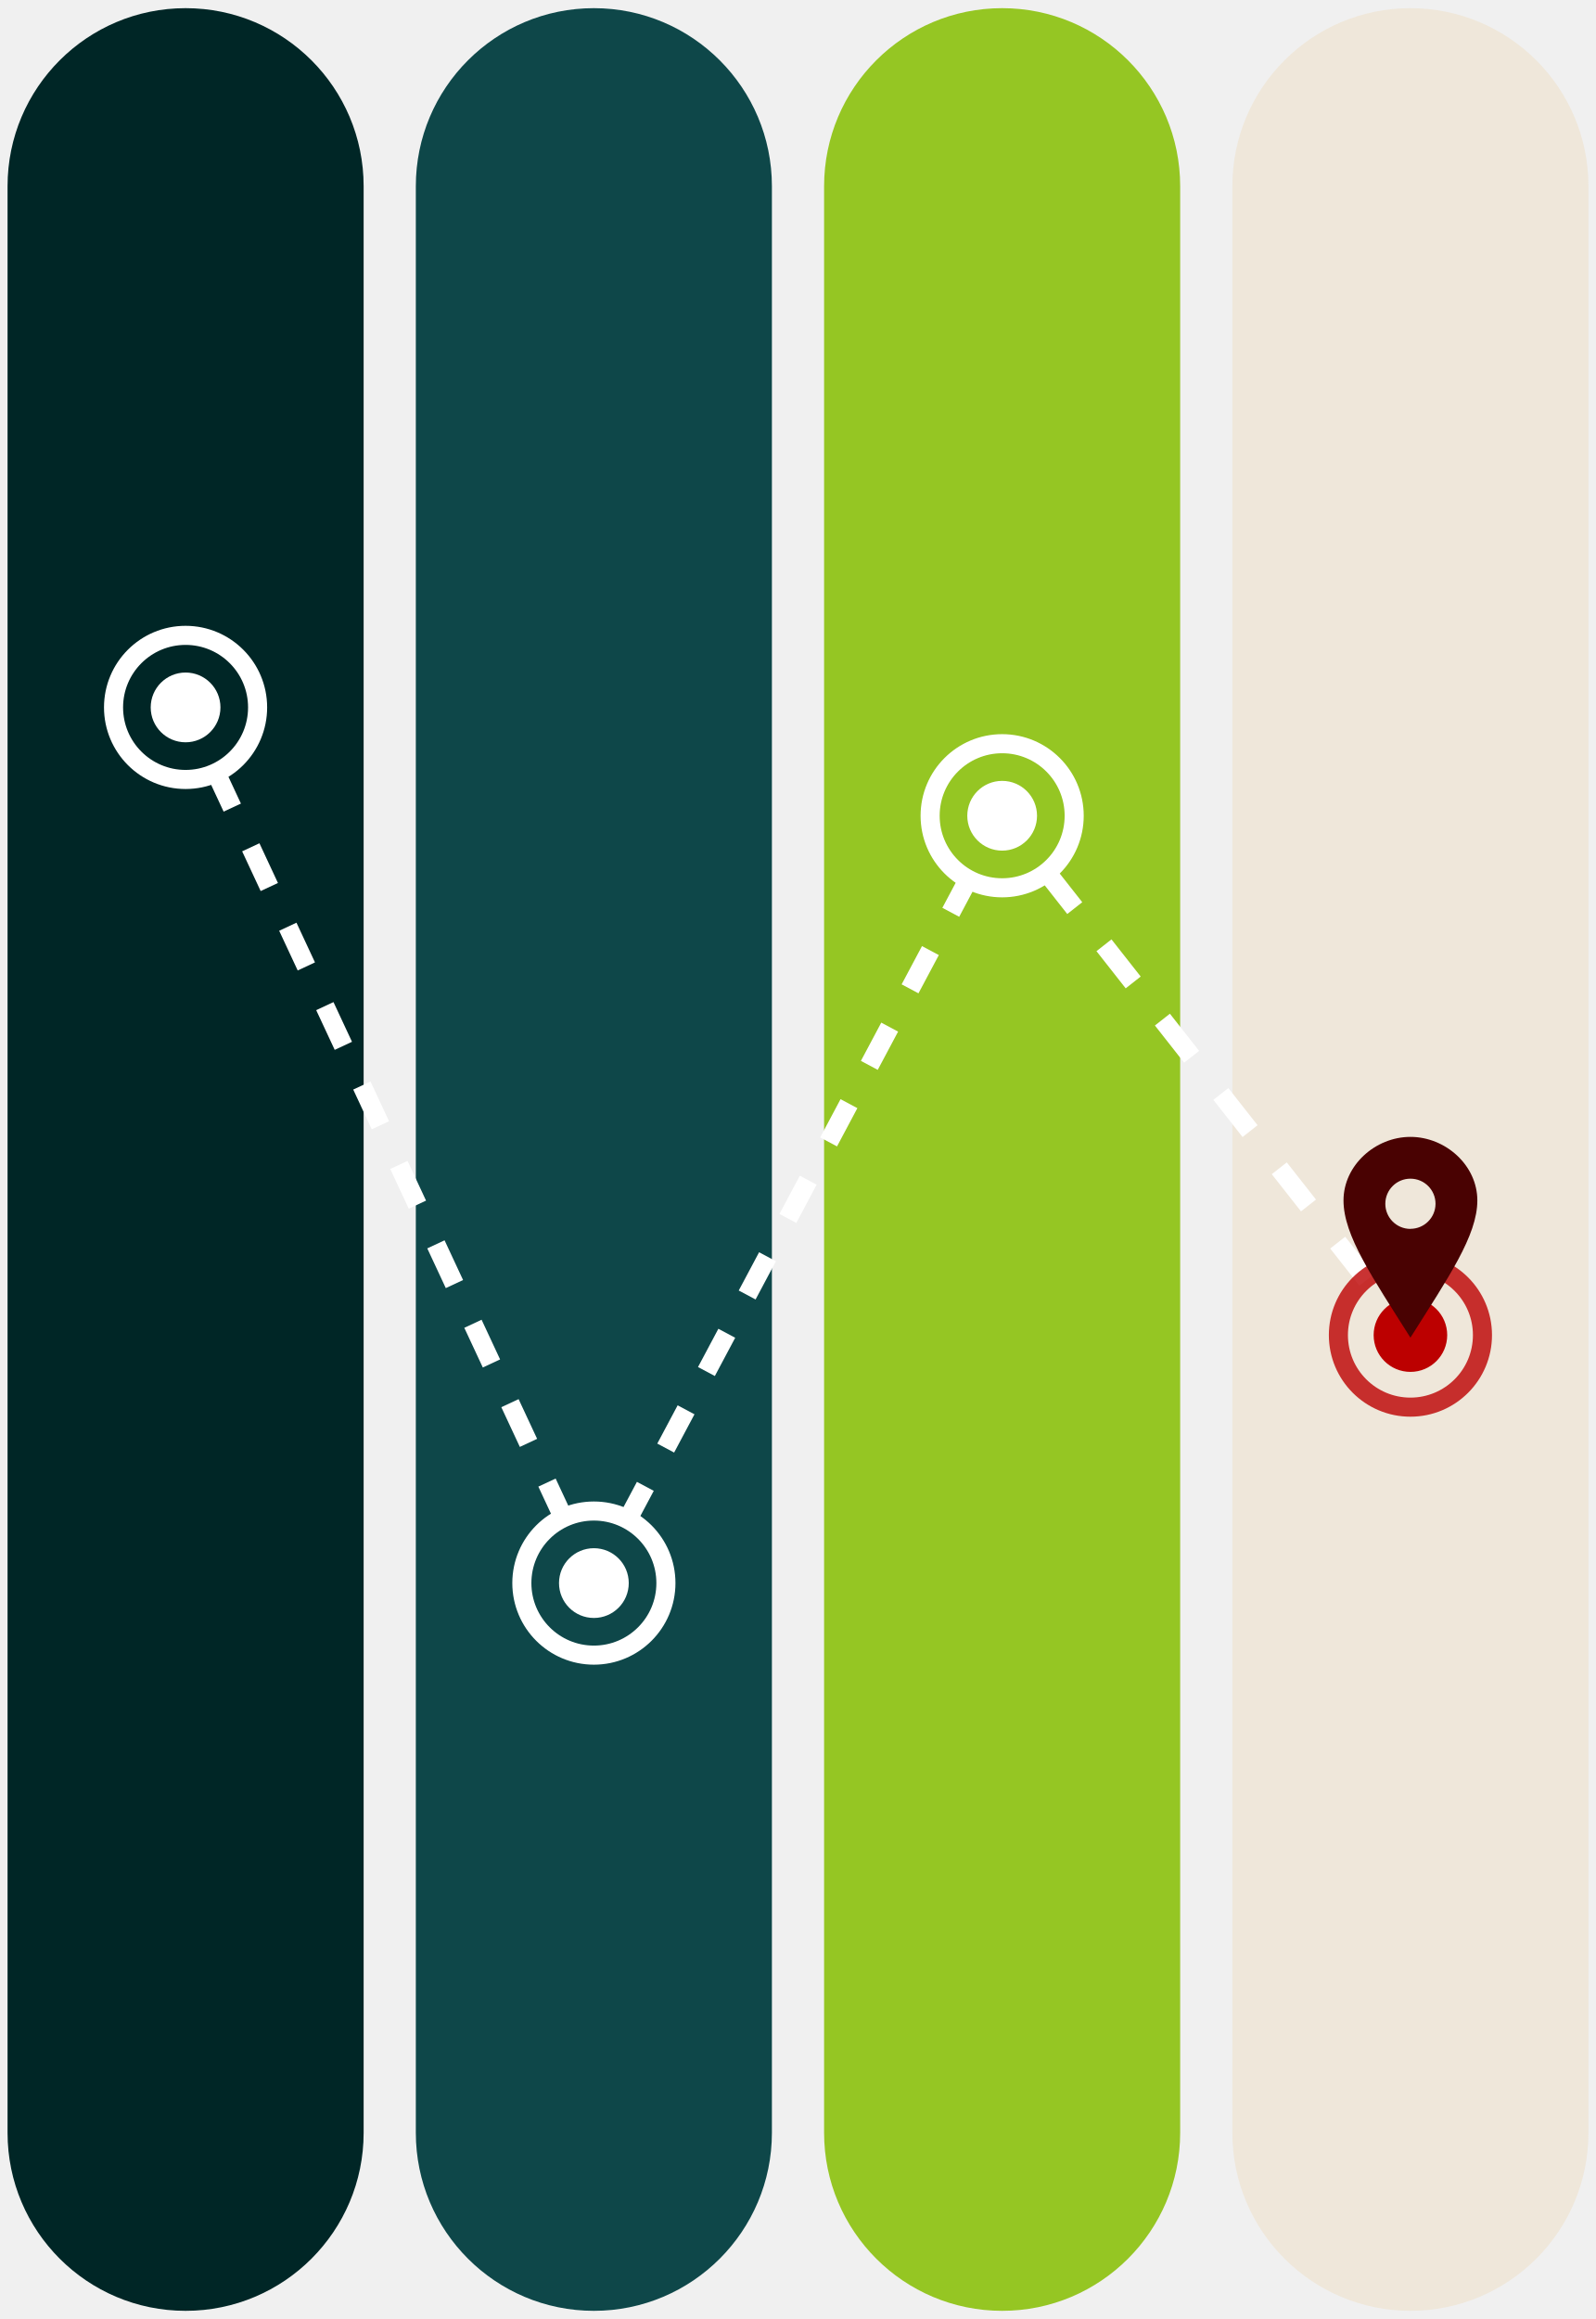
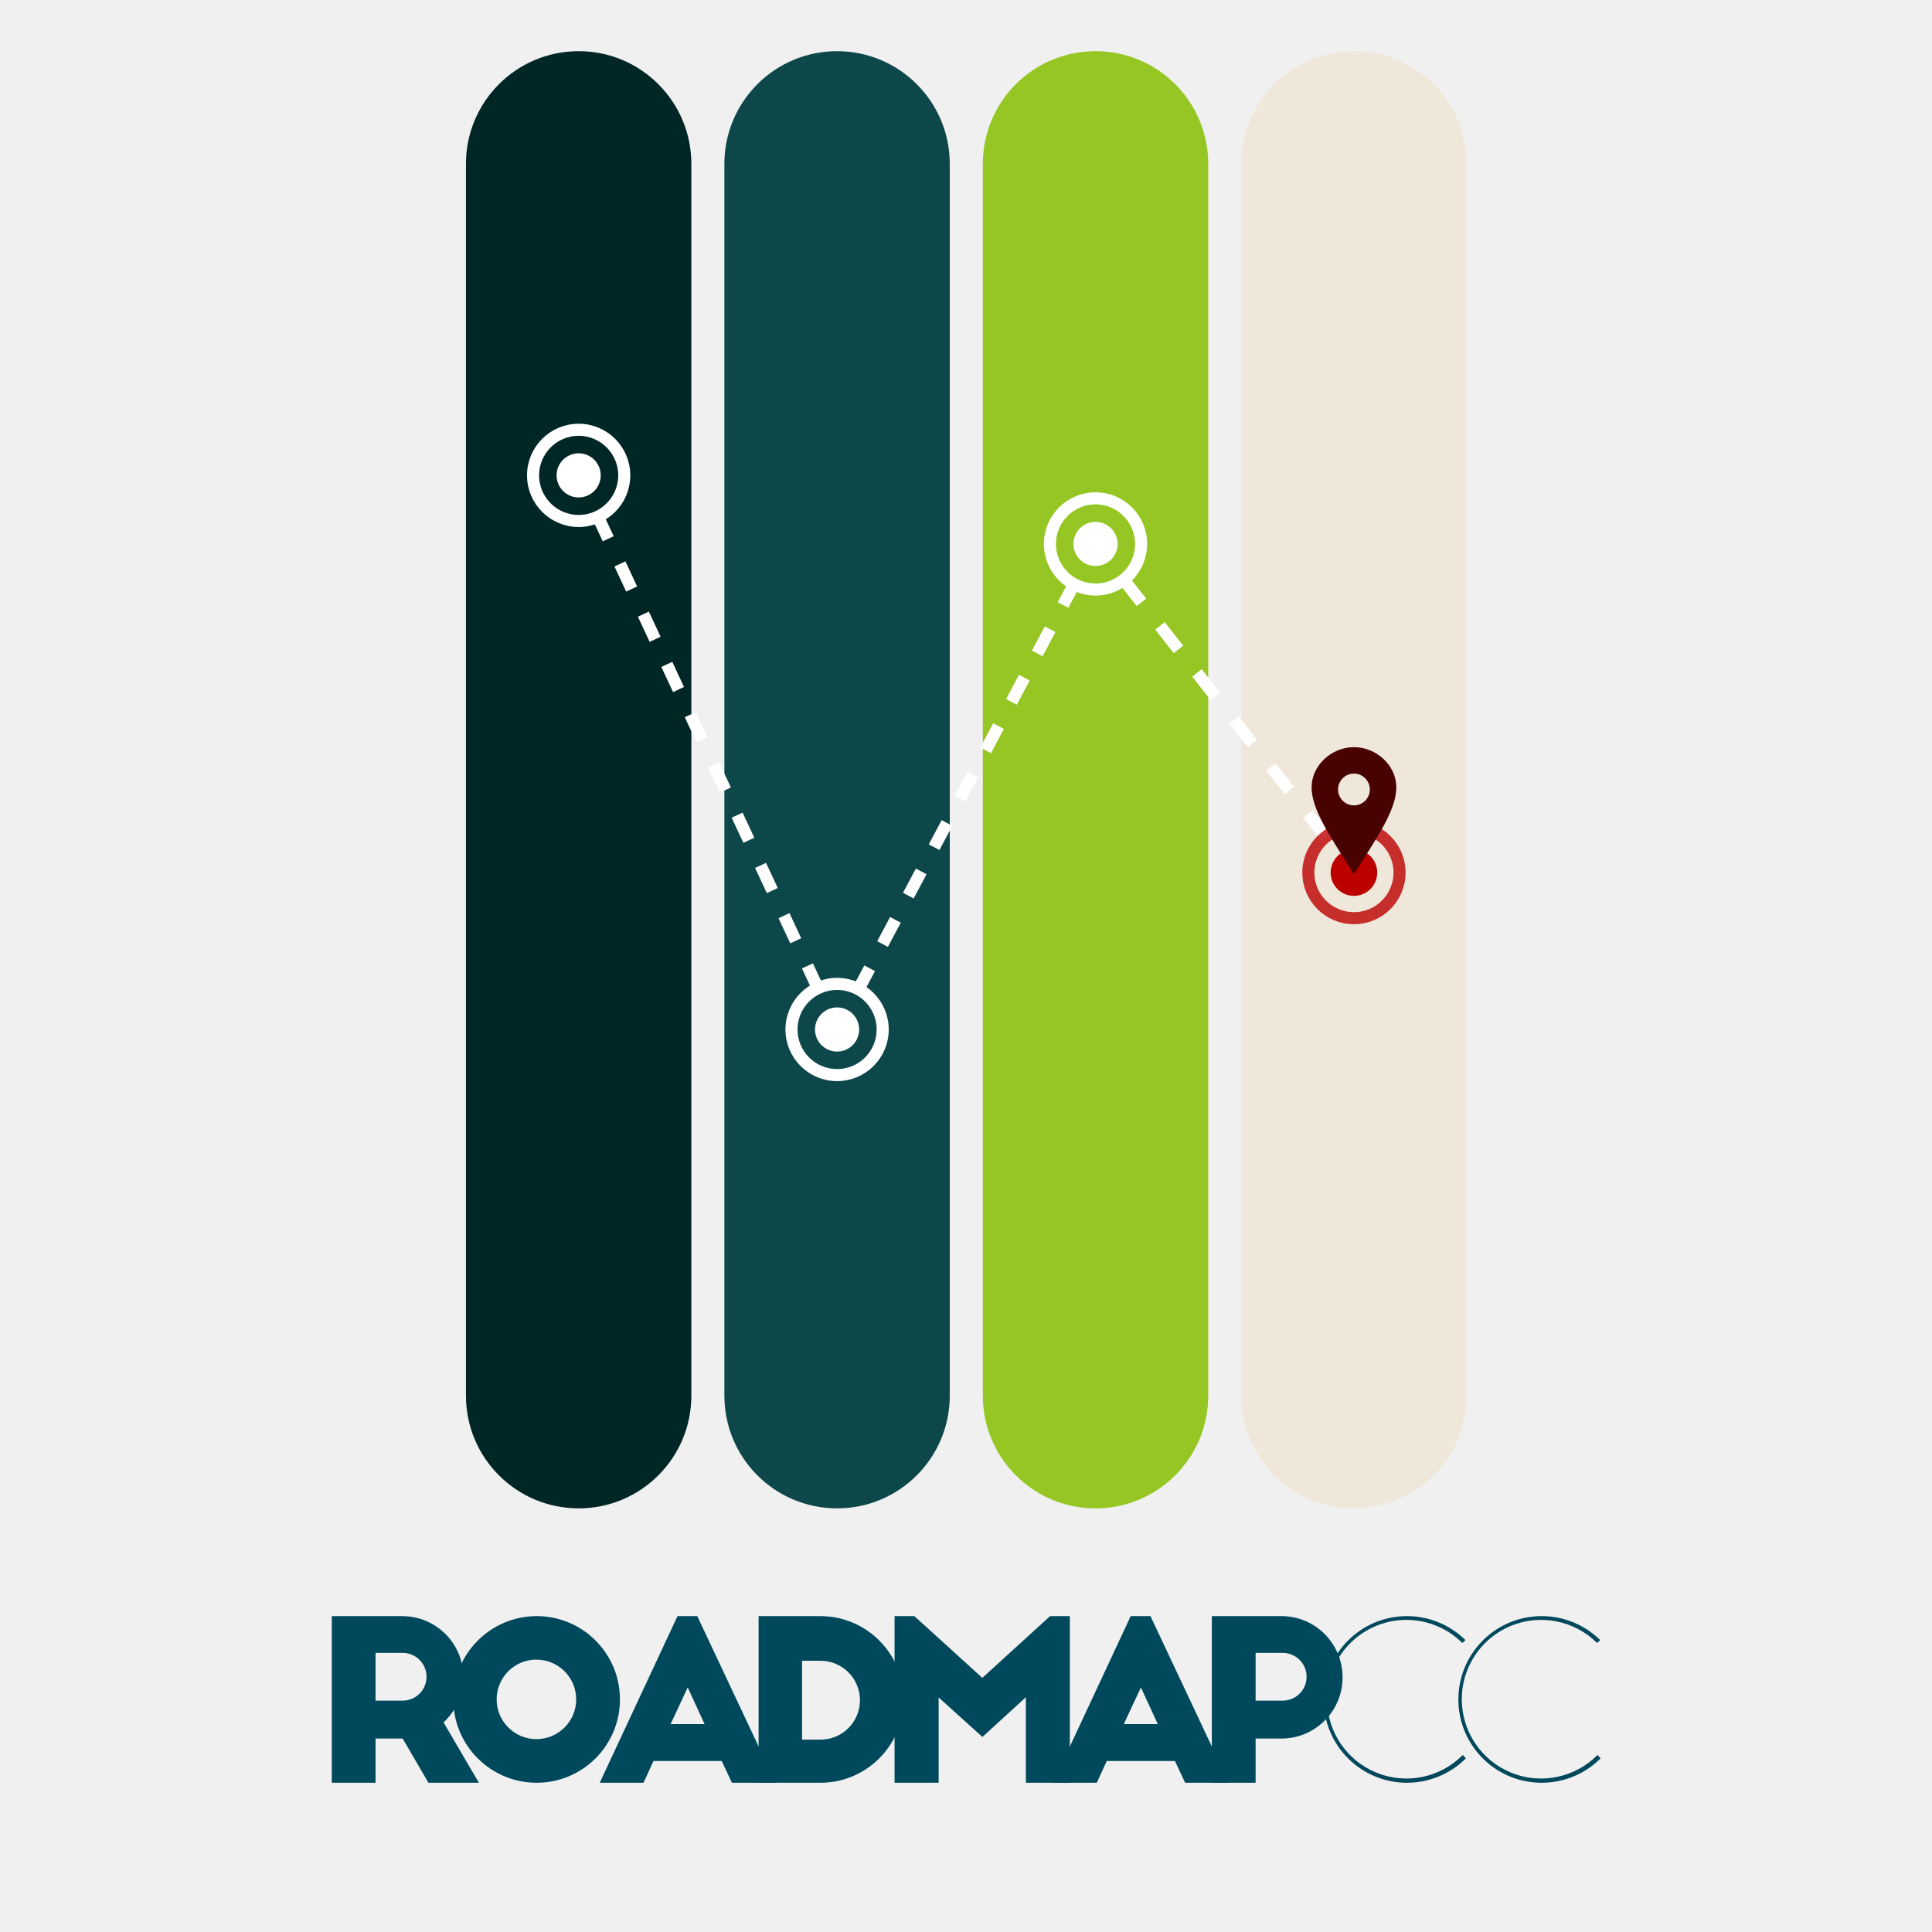
- <svg xmlns="http://www.w3.org/2000/svg" id="Camada_1" data-name="Camada 1" viewBox="0 0 418.32 607.67">
+ <svg xmlns="http://www.w3.org/2000/svg" id="Camada_1" data-name="Camada 1" viewBox="0 0 800 800">
  <defs>
-     <style>.cls-1{fill:#002626;}.cls-2{fill:#0e4749;}.cls-3{fill:#95c623;}.cls-4{fill:#efe7da;}.cls-11,.cls-12,.cls-5,.cls-6,.cls-7,.cls-8{fill:none;stroke-width:5px;}.cls-11,.cls-12,.cls-5,.cls-6,.cls-7{stroke:#fff;}.cls-10,.cls-11,.cls-12,.cls-5,.cls-6,.cls-7,.cls-8{stroke-miterlimit:10;}.cls-6{stroke-dasharray:12.39 12.39;}.cls-7,.cls-8{stroke-linecap:round;}.cls-10,.cls-8{stroke:#bc0000;}.cls-8{opacity:0.8;}.cls-9{fill:#fff;}.cls-10{fill:#bc0000;}.cls-11{stroke-dasharray:11.48 11.48;}.cls-12{stroke-dasharray:11.36 11.36;}.cls-13{fill:#490202;}</style>
+     <style>.cls-1{fill:#002626;}.cls-2{fill:#0e4749;}.cls-3{fill:#95c623;}.cls-4{fill:#efe7da;}.cls-5{fill:#00485c;}.cls-12,.cls-13,.cls-6,.cls-7,.cls-8,.cls-9{fill:none;stroke-width:5px;}.cls-12,.cls-13,.cls-6,.cls-7,.cls-8{stroke:#fff;}.cls-11,.cls-12,.cls-13,.cls-6,.cls-7,.cls-8,.cls-9{stroke-miterlimit:10;}.cls-7{stroke-dasharray:12.39 12.39;}.cls-8,.cls-9{stroke-linecap:round;}.cls-11,.cls-9{stroke:#bc0000;}.cls-9{opacity:0.8;}.cls-10{fill:#fff;}.cls-11{fill:#bc0000;}.cls-12{stroke-dasharray:11.48 11.48;}.cls-13{stroke-dasharray:11.36 11.36;}.cls-14{fill:#490202;}</style>
  </defs>
-   <rect class="cls-1" x="1.98" y="2.14" width="93.33" height="603.39" rx="46.66" ry="46.66" />
-   <rect class="cls-2" x="108.99" y="2.14" width="93.33" height="603.39" rx="46.66" ry="46.66" />
-   <rect class="cls-3" x="216" y="2.14" width="93.33" height="603.39" rx="46.66" ry="46.66" />
-   <rect class="cls-4" x="323.01" y="2.14" width="93.33" height="603.39" rx="46.66" ry="46.66" />
-   <line class="cls-5" x1="262.67" y1="213.76" x2="266.38" y2="218.48" />
-   <line class="cls-6" x1="274.04" y1="228.22" x2="362.14" y2="340.27" />
-   <line class="cls-5" x1="365.97" y1="345.14" x2="369.68" y2="349.85" />
-   <circle class="cls-7" cx="48.64" cy="185.37" r="18.88" />
-   <circle class="cls-7" cx="155.66" cy="414.83" r="18.88" />
-   <circle class="cls-8" cx="369.68" cy="349.85" r="18.88" />
-   <circle class="cls-7" cx="262.67" cy="213.76" r="18.88" />
-   <circle class="cls-9" cx="48.64" cy="185.37" r="9.14" />
-   <circle class="cls-9" cx="155.66" cy="414.83" r="9.14" />
-   <circle class="cls-9" cx="262.67" cy="213.76" r="9.14" />
-   <circle class="cls-10" cx="369.68" cy="349.85" r="9.14" />
-   <line class="cls-5" x1="48.64" y1="185.37" x2="51.18" y2="190.81" />
-   <line class="cls-11" x1="56.03" y1="201.22" x2="150.69" y2="404.19" />
-   <line class="cls-5" x1="153.12" y1="409.39" x2="155.66" y2="414.83" />
-   <line class="cls-5" x1="155.66" y1="414.83" x2="158.47" y2="409.53" />
-   <line class="cls-12" x1="163.81" y1="399.51" x2="257.18" y2="224.07" />
-   <line class="cls-5" x1="259.85" y1="219.06" x2="262.67" y2="213.76" />
-   <path class="cls-13" d="M369.68,297.91c-9.2,0-17.54,7.46-17.54,16.66s7.61,20.19,17.54,35.95c9.93-15.76,17.54-26.74,17.54-35.95S378.89,297.91,369.68,297.91Zm0,24.11a6.58,6.58,0,1,1,6.58-6.57A6.58,6.58,0,0,1,369.68,322Z" />
+   <rect class="cls-1" x="192.94" y="21.19" width="93.33" height="603.39" rx="46.66" ry="46.66" />
+   <rect class="cls-2" x="299.95" y="21.19" width="93.33" height="603.39" rx="46.66" ry="46.66" />
+   <rect class="cls-3" x="406.97" y="21.19" width="93.33" height="603.39" rx="46.66" ry="46.66" />
+   <rect class="cls-4" x="513.98" y="21.19" width="93.33" height="603.39" rx="46.66" ry="46.66" />
+   <path class="cls-5" d="M177.41,738.2l-10.68-18.31H155.51V738.2H137.39v-69h29.07a25.32,25.32,0,0,1,17.2,44l14.63,25Zm-21.9-34h11.22a9.89,9.89,0,1,0,0-19.78H155.51Z" />
+   <path class="cls-5" d="M222.12,669.2a34.5,34.5,0,1,1-34.41,34.59A34.59,34.59,0,0,1,222.12,669.2Zm0,18a16.47,16.47,0,1,0,16.47,16.47A16.43,16.43,0,0,0,222.12,687.23Z" />
+   <path class="cls-5" d="M248.34,738.2l32.2-69h8.18l32.48,69H303.08l-4.24-9H270.6l-4.14,9Zm29.35-24.29h14.07l-7-15.18Z" />
+   <path class="cls-5" d="M314.12,669.2h25.57a34.5,34.5,0,1,1,0,69H314.12Zm18,51.15h7.64a16.33,16.33,0,1,0,0-32.66h-7.64Z" />
+   <path class="cls-5" d="M406.76,694.77l28.06-25.57H443v69H424.79V702.78l-18,16.46-18.12-16.37V738.2H370.42v-69h8.19Z" />
+   <path class="cls-5" d="M436,738.2l32.2-69h8.18l32.48,69H490.75l-4.23-9H458.28l-4.14,9Zm29.34-24.29h14.08l-7-15.18Z" />
+   <path class="cls-5" d="M501.8,669.2h29.07a25.35,25.35,0,0,1,.37,50.69H519.92V738.2H501.8Zm18.12,35h11.22a9.89,9.89,0,1,0,0-19.78H519.92Z" />
+   <path class="cls-5" d="M607,728.08a34.5,34.5,0,1,1-.18-48.94l-1.29,1.19a32.85,32.85,0,1,0,.18,46.37Z" />
+   <path class="cls-5" d="M662.79,728.08a34.5,34.5,0,1,1-.18-48.94l-1.29,1.19a32.85,32.85,0,1,0,.18,46.37Z" />
+   <line class="cls-6" x1="453.63" y1="225.23" x2="457.34" y2="229.94" />
+   <line class="cls-7" x1="465" y1="239.69" x2="553.1" y2="351.73" />
+   <line class="cls-6" x1="556.93" y1="356.6" x2="560.64" y2="361.32" />
+   <circle class="cls-8" cx="239.61" cy="196.84" r="18.88" />
+   <circle class="cls-8" cx="346.62" cy="426.29" r="18.88" />
+   <circle class="cls-9" cx="560.64" cy="361.32" r="18.88" />
+   <circle class="cls-8" cx="453.63" cy="225.23" r="18.88" />
+   <circle class="cls-10" cx="239.61" cy="196.84" r="9.14" />
+   <circle class="cls-10" cx="346.62" cy="426.29" r="9.14" />
+   <circle class="cls-10" cx="453.63" cy="225.23" r="9.14" />
+   <circle class="cls-11" cx="560.64" cy="361.32" r="9.14" />
+   <line class="cls-6" x1="239.61" y1="196.84" x2="242.14" y2="202.28" />
+   <line class="cls-12" x1="247" y1="212.69" x2="341.66" y2="415.65" />
+   <line class="cls-6" x1="344.08" y1="420.86" x2="346.62" y2="426.29" />
+   <line class="cls-6" x1="346.62" y1="426.29" x2="349.44" y2="421" />
+   <line class="cls-13" x1="354.77" y1="410.97" x2="448.14" y2="235.54" />
+   <line class="cls-6" x1="450.81" y1="230.52" x2="453.63" y2="225.23" />
+   <path class="cls-14" d="M560.64,309.38c-9.2,0-17.53,7.46-17.53,16.66s7.6,20.19,17.53,35.95c9.94-15.76,17.54-26.75,17.54-35.95S569.85,309.38,560.64,309.38Zm0,24.11a6.58,6.58,0,1,1,6.58-6.58A6.57,6.57,0,0,1,560.64,333.49Z" />
</svg>
